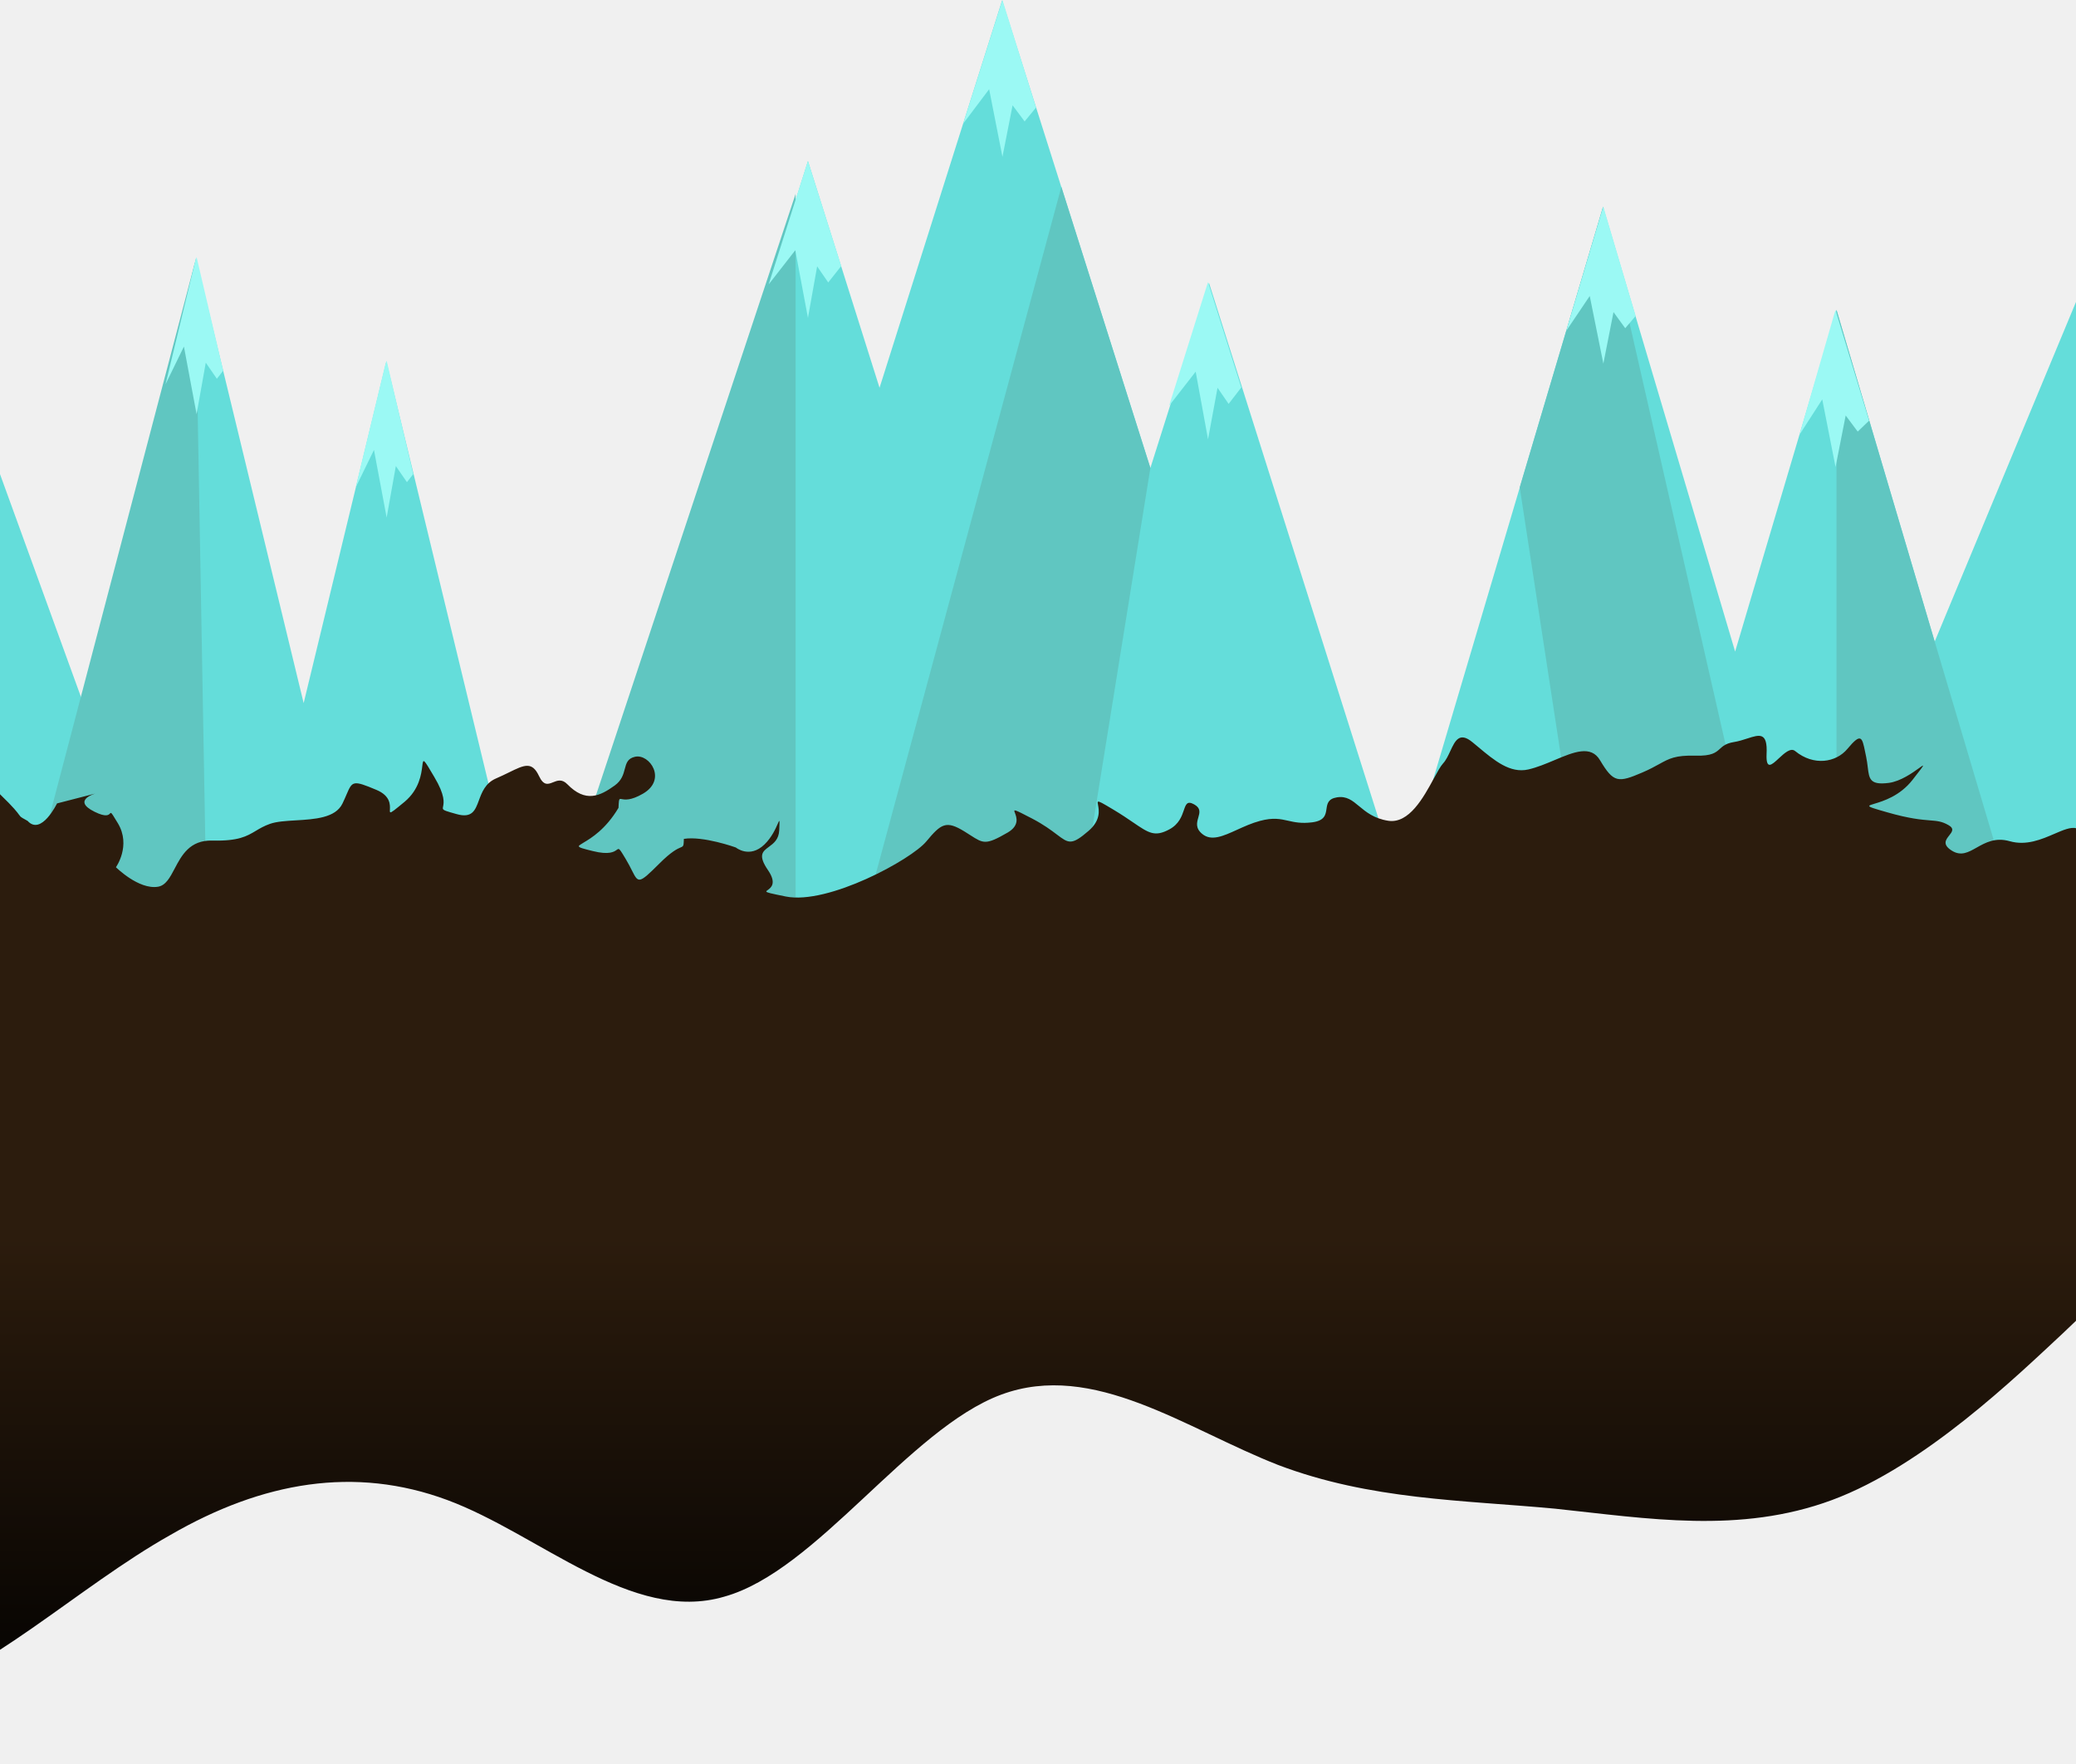
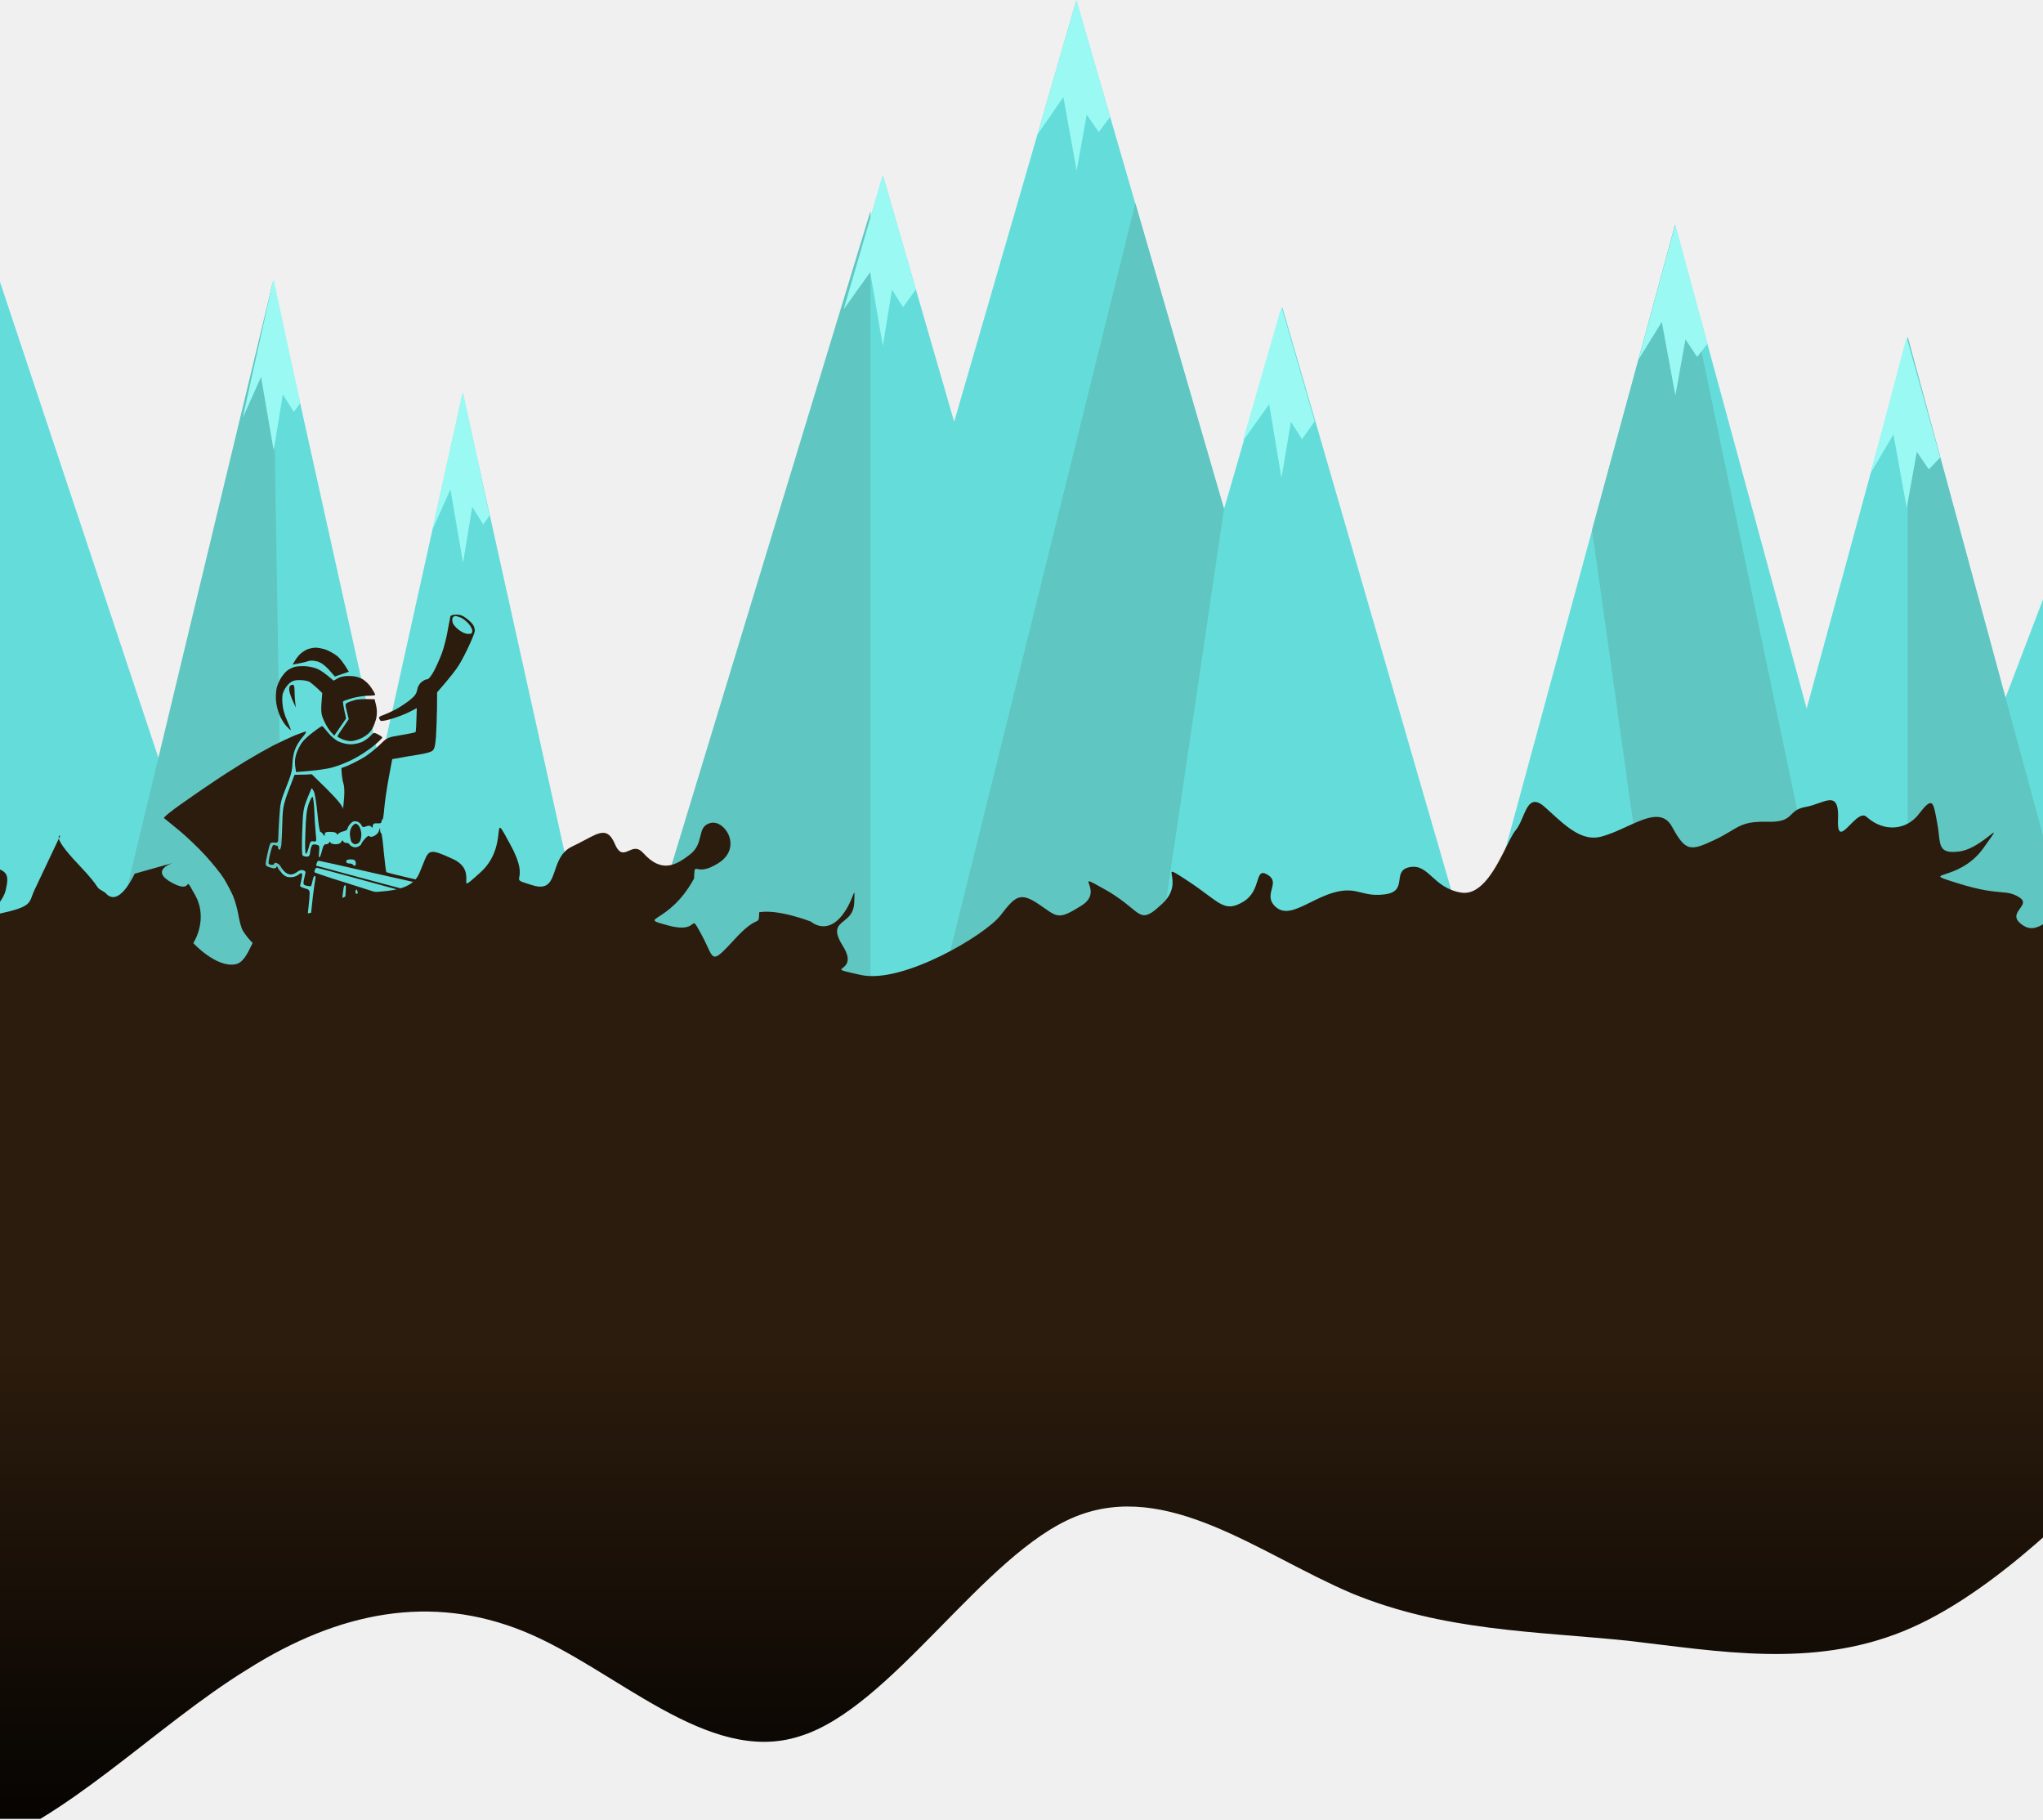
- <svg xmlns="http://www.w3.org/2000/svg" width="1440" height="1223" viewBox="0 0 1440 1223" fill="none">
-   <path d="M1467.45 143.41L1341.99 444.974L1273.87 214.892L1203.56 451.898L1111.94 143.41L942.31 715.264H1111.94H1125.34L1104.25 786.745H1273.87H1443.5L1425.7 726.433H1467.45V143.41Z" fill="#64DDDA" />
-   <path d="M267.977 250.633L210.629 487.639L135.923 179.151L59.899 493.67L-70.617 134.475V583.469V715.264H6.066L-2.503 751.004H135.923H146.909L129.551 822.486H267.977H406.403L267.977 250.633Z" fill="#64DDDA" />
-   <path d="M1341.99 444.973L1273.87 214.892V786.745H1443.5L1425.7 726.432L1341.99 444.973Z" fill="#60C6C1" />
-   <path d="M135.264 181.832L146.031 786.745H-23.596L135.264 181.832Z" fill="#60C6C1" />
-   <path d="M1111.94 143.41L1054.15 337.974L1111.94 715.264H1125.34H1242.23L1111.94 143.41Z" fill="#60C6C1" />
-   <path d="M838.6 196.128L797.951 324.572L695.12 0.223L610.087 268.95L560.43 111.69L362.019 737.825H560.43H666.996L640.189 822.486H838.6H1036.79L838.6 196.128Z" fill="#64DDDA" />
-   <path d="M551.86 134.475V706.328H362.019L551.86 134.475Z" fill="#60C6C1" />
-   <path d="M736.209 129.561L797.951 324.572L736.428 706.328H723.025H580.425L736.209 129.561Z" fill="#60C6C1" />
-   <path d="M560.43 111.69L559.331 115.041L533.184 197.245L551.641 173.567L560.43 220.476L566.802 184.736L574.492 195.905L583.501 184.512L560.43 111.69Z" fill="#9BF9F4" />
-   <path d="M136.363 178.258L135.264 181.832L114.83 266.493L127.574 240.357L136.363 287.267L142.735 251.526L150.425 262.695L154.82 257.111L136.363 178.258Z" fill="#9BF9F4" />
-   <path d="M268.197 250.186L267.098 253.536L246.664 338.198L259.408 312.062L268.197 358.972L274.569 323.231L282.259 334.4L286.654 328.816L268.197 250.186Z" fill="#9BF9F4" />
-   <path d="M837.941 195.681L836.842 199.032L810.915 281.459L829.372 257.781L837.941 304.691L844.533 268.95L852.223 280.119L861.012 268.727L837.941 195.681Z" fill="#9BF9F4" />
-   <path d="M695.34 0L694.241 3.351L668.094 85.778L686.112 61.876L695.34 108.786L702.371 73.045L710.721 84.214L718.631 74.609L695.34 0Z" fill="#9BF9F4" />
-   <path d="M1112.16 143.41L1111.06 146.761L1086.45 229.412L1102.71 205.286L1112.16 252.196L1119.19 216.455L1127.32 227.625L1134.57 219.136L1112.16 143.41Z" fill="#9BF9F4" />
-   <path d="M1273.21 215.115L1272.12 218.466L1248.17 301.563L1263.99 276.992L1273.21 323.901L1280.24 288.161L1288.59 299.33L1296.5 291.735L1273.21 215.115Z" fill="#9BF9F4" />
-   <path d="M1507 420.077C1501.18 419.176 1496.61 423.571 1496.61 423.571C1496.61 423.571 1499.41 426.374 1503.82 431.428L1507 420.077Z" fill="#2C1C0D" />
-   <path d="M-70.617 862.248H1458.72V592.832C1456.64 592.013 1454.64 591.111 1452.87 590.132C1448.16 587.526 1447.41 584.377 1446.73 581.519C1446.02 578.546 1445.39 575.888 1440.45 574.484C1436.46 573.35 1431.2 575.623 1425.01 578.294C1416.19 582.105 1405.49 586.725 1393.96 583.399C1383.96 580.597 1377.11 584.459 1371.08 587.855C1365.31 591.11 1360.3 593.936 1354 590.051C1347.05 585.759 1349.67 582.443 1352.03 579.463C1354.04 576.93 1355.85 574.639 1351.44 572.197C1346.92 569.627 1343.76 569.374 1338.66 568.966C1332.88 568.504 1324.6 567.842 1309.03 563.372C1299.96 560.769 1296.51 559.777 1296.58 558.982C1296.63 558.494 1298.01 558.079 1300.24 557.41C1306.1 555.652 1317.81 552.137 1326.59 540.901C1332.14 533.801 1334.18 531.188 1333.86 531.001C1333.67 530.892 1332.68 531.606 1331.11 532.736C1326.86 535.807 1318.34 541.947 1310.08 542.993C1297.05 544.645 1296.52 540.231 1295.54 532.034L1295.54 532.032C1295.27 529.85 1294.98 527.4 1294.41 524.725C1294.32 524.308 1294.24 523.899 1294.15 523.499C1294.02 522.864 1293.89 522.25 1293.77 521.659C1291.65 511.256 1290.97 507.928 1281.47 519.35C1273.56 528.892 1258 531.415 1245.21 520.913C1242.09 518.307 1237.67 522.414 1233.79 526.019C1228.93 530.546 1224.91 534.282 1225.37 522.948C1226.17 507.611 1220.53 509.433 1211.98 512.197C1209.17 513.105 1206.04 514.116 1202.73 514.652C1197.17 515.558 1195.06 517.473 1193 519.346C1190.17 521.914 1187.43 524.402 1176 524.096C1162.14 523.725 1157.91 526.054 1150.8 529.976C1147.78 531.646 1144.23 533.603 1139.19 535.764C1122.32 543.002 1119.21 542.927 1109.9 527.354C1103.58 516.535 1091.66 521.549 1078.31 527.168C1072.42 529.645 1066.24 532.241 1060.15 533.648C1047.46 536.571 1036.61 527.5 1025.27 518.011C1024.5 517.371 1023.73 516.728 1022.96 516.087C1022.44 515.655 1021.92 515.224 1021.39 514.794C1012.31 507.267 1009.31 513.742 1006 520.874C1004.55 523.995 1003.05 527.243 1000.95 529.498C999.135 531.498 996.996 535.427 994.469 540.071C987.424 553.016 977.358 571.513 962.869 569.236C953.032 567.691 947.507 563.095 942.767 559.154C938.022 555.208 934.066 551.918 927.362 553.003C921.15 554.015 920.64 557.456 920.11 561.03C919.516 565.042 918.897 569.221 910.168 570.327C902.646 571.28 897.957 570.222 893.49 569.213C888.153 568.008 883.133 566.874 873.974 569.326C868.313 570.843 863.005 573.255 858.091 575.489C848.403 579.894 840.244 583.602 833.917 578.374C829.08 574.376 830.182 570.53 831.188 567.016C832.166 563.601 833.054 560.501 828.318 557.881C823.47 555.199 822.586 557.774 821.161 561.922C819.76 565.997 817.839 571.59 811.124 575.205C801.024 580.644 796.863 577.805 786.078 570.446C782.396 567.933 777.943 564.894 772.217 561.478C764.946 557.14 762.374 555.605 761.647 556.015C761.25 556.239 761.403 557.044 761.641 558.29C762.313 561.813 763.657 568.859 755.097 576.239C743.261 586.458 741.322 584.995 733.03 578.74C729.192 575.845 723.994 571.923 715.824 567.658C702.925 561.002 702.925 561.002 704.031 563.892C705.137 566.781 707.35 572.559 698.876 577.46C683.827 586.164 682.199 585.118 673.018 579.216C671.859 578.472 670.58 577.65 669.139 576.76C656.277 568.822 652.853 571.161 642.483 583.64C632.112 596.12 574.494 627.638 545.124 621.792L545.121 621.792L545.118 621.791L545.114 621.79C534.575 619.633 531.599 619.024 531.545 618.289C531.524 618 531.956 617.691 532.558 617.26C534.688 615.736 538.95 612.686 532.776 603.58C525.522 593.079 528.99 590.524 533.35 587.311C536.544 584.958 540.217 582.251 540.507 575.811V575.809C540.714 571.214 540.796 569.392 540.527 569.36C540.35 569.34 540.022 570.092 539.477 571.338C538.104 574.482 535.359 580.769 530.21 585.727C519.914 595.643 510.377 587.762 510.377 587.762C510.377 587.762 487.756 579.634 474.355 581.802C474.245 585.285 474.211 586.363 473.505 586.994C473.189 587.277 472.739 587.47 472.086 587.75C469.977 588.654 465.758 590.464 457.161 599.126C443.084 613.148 442.817 612.617 438.308 603.671C437.24 601.551 435.934 598.959 434.15 595.977L434.149 595.975C430.802 590.38 429.861 588.806 428.964 588.821C428.613 588.827 428.269 589.076 427.79 589.423C426.087 590.655 422.681 593.12 411.213 590.263L411.21 590.263L411.205 590.261C404.478 588.585 401.7 587.893 401.582 586.994C401.499 586.361 402.734 585.625 404.837 584.371C409.93 581.336 420.116 575.266 429.019 560.269C429.225 555.761 429.287 554.419 430.014 554.151C430.322 554.038 430.749 554.117 431.358 554.23C433.403 554.61 437.493 555.368 445.967 550.468C462.915 540.666 450.591 522.623 440.516 524.847C435.308 525.997 434.432 529.328 433.389 533.293C432.414 536.999 431.294 541.259 426.355 544.811C416.132 552.163 406.202 556.933 393.487 543.867C389.771 540.082 386.594 541.362 383.651 542.546C380.234 543.922 377.134 545.17 373.876 538.211C369.038 527.877 363.669 530.505 353.126 535.666L353.124 535.667L353.115 535.671C350.447 536.977 347.447 538.445 344.041 539.906C336.626 543.12 334.266 549.484 332.2 555.058C329.625 562.004 327.505 567.721 316.624 564.583C309.84 562.682 307.755 562.098 307.287 561.074C307.08 560.621 307.191 560.08 307.35 559.301C307.87 556.763 308.91 551.687 301.196 538.791C293.592 525.886 293.592 525.886 292.928 531.271C292.264 536.656 290.936 547.425 280.677 556.059C273.751 561.769 271.446 563.669 270.724 563.362C270.364 563.208 270.398 562.505 270.449 561.451C270.602 558.283 270.908 551.949 261.139 547.839C244.718 540.93 244.395 541.679 240.354 551.07C239.587 552.853 238.686 554.946 237.515 557.358C232.68 567.322 218.273 568.18 205.155 568.961C198.369 569.365 191.927 569.749 187.333 571.362C183.155 572.829 180.249 574.564 177.44 576.241C171.191 579.973 165.424 583.417 147.202 582.973C131.608 582.579 125.99 593.239 121.169 602.388C117.893 608.606 114.984 614.125 109.562 615.002C96.162 617.169 80.414 601.464 80.414 601.464C80.414 601.464 91.101 586.571 81.786 570.999C78.263 565.157 77.412 563.746 76.83 563.809C76.645 563.83 76.487 563.999 76.278 564.223C75.416 565.149 73.692 567.001 65.598 563.004C49.41 555.009 66.21 550.335 66.21 550.335L39.553 557.215C39.553 557.215 28.644 579.8 19.182 569.355C15.808 567.488 14.803 566.932 14.097 566.204C13.798 565.895 13.552 565.555 13.203 565.07C12.029 563.444 9.682 560.192 0.182 551.029C-9.689 541.509 -12.636 536.965 -13.19 534.797L-12.166 532.818C-12.166 532.818 -13.702 532.791 -13.19 534.797L-30.339 567.958C-30.969 569.203 -31.405 570.313 -31.8 571.32C-33.78 576.367 -34.741 578.818 -54.11 582.605C-61.314 583.959 -64.055 584.475 -64.287 584.09C-64.43 583.853 -63.627 583.277 -62.33 582.348C-58.921 579.904 -52.104 575.017 -50.098 567.429C-47.479 556.961 -49.922 556.033 -58.015 552.959C-61.282 551.718 -65.471 550.127 -70.617 547.417V862.248Z" fill="#2C1C0D" />
-   <g clip-path="url(#clip0_86_128)">
-     <path d="M1462.92 894.186L1430.9 924.692C1398.88 954.468 1334.84 1016.58 1270.81 1040.33C1206.77 1064.07 1142.73 1053.11 1078.69 1046.35C1014.65 1040.33 950.615 1040.33 886.577 1016.03C822.539 991.003 758.501 943.508 694.462 967.256C630.424 991.003 566.386 1089.65 502.348 1107.37C438.31 1126.18 374.271 1064.07 310.233 1040.33C246.195 1016.58 182.157 1027.54 118.119 1064.62C54.081 1100.61 -9.958 1162.72 -73.996 1180.44C-138.034 1199.25 -202.072 1173.68 -266.11 1137.69C-330.148 1100.61 -394.187 1053.11 -458.225 1028.09C-522.263 1003.79 -586.301 1003.79 -650.339 1016.03C-714.378 1027.54 -778.416 1053.11 -842.454 1040.33C-906.492 1027.54 -970.53 980.043 -1034.57 985.523C-1098.61 991.003 -1162.64 1053.11 -1226.68 1095.13C-1290.72 1137.14 -1354.76 1162.72 -1418.8 1168.2C-1482.84 1173.68 -1546.87 1162.72 -1610.91 1168.2C-1674.95 1173.68 -1738.99 1199.25 -1803.03 1204.73C-1867.06 1210.21 -1931.1 1199.25 -1995.14 1198.7C-2059.18 1199.25 -2123.22 1210.21 -2187.26 1174.23C-2251.29 1137.14 -2315.33 1053.11 -2379.37 1046.35C-2443.41 1040.33 -2507.45 1113.4 -2571.48 1107.37C-2635.52 1100.61 -2699.56 1016.58 -2763.6 1016.03C-2827.64 1016.58 -2891.68 1100.61 -2955.71 1101.16C-3019.75 1100.61 -3083.79 1016.58 -3115.81 973.284L-3147.83 930.721V857.651H-3115.81C-3083.79 857.651 -3019.75 857.651 -2955.71 857.651C-2891.68 857.651 -2827.64 857.651 -2763.6 857.651C-2699.56 857.651 -2635.52 857.651 -2571.48 857.651C-2507.45 857.651 -2443.41 857.651 -2379.37 857.651C-2315.33 857.651 -2251.29 857.651 -2187.26 857.651C-2123.22 857.651 -2059.18 857.651 -1995.14 857.651C-1931.1 857.651 -1867.06 857.651 -1803.03 857.651C-1738.99 857.651 -1674.95 857.651 -1610.91 857.651C-1546.87 857.651 -1482.84 857.651 -1418.8 857.651C-1354.76 857.651 -1290.72 857.651 -1226.68 857.651C-1162.64 857.651 -1098.61 857.651 -1034.57 857.651C-970.53 857.651 -906.492 857.651 -842.454 857.651C-778.416 857.651 -714.378 857.651 -650.339 857.651C-586.301 857.651 -522.263 857.651 -458.225 857.651C-394.187 857.651 -330.148 857.651 -266.11 857.651C-202.072 857.651 -138.034 857.651 -73.996 857.651C-9.958 857.651 54.081 857.651 118.119 857.651C182.157 857.651 246.195 857.651 310.233 857.651C374.271 857.651 438.31 857.651 502.348 857.651C566.386 857.651 630.424 857.651 694.462 857.651C758.501 857.651 822.539 857.651 886.577 857.651C950.615 857.651 1014.65 857.651 1078.69 857.651C1142.73 857.651 1206.77 857.651 1270.81 857.651C1334.84 857.651 1398.88 857.651 1430.9 857.651H1462.92V894.186Z" fill="url(#paint0_linear_86_128)" />
+ <svg xmlns="http://www.w3.org/2000/svg" width="430" height="383" viewBox="0 0 430 383" fill="none">
+   <path d="M460.042 47.326L422.11 146.844L401.516 70.916L380.258 149.129L352.556 47.326L301.271 236.042H352.556H356.608L350.231 259.631H401.516H452.801L447.42 239.727H460.042V47.326Z" fill="#64DDDA" />
+   <path d="M97.394 82.71L80.055 160.924L57.469 59.121L34.484 162.915L-4.977 44.378V192.549V236.042H18.208L15.617 247.836H57.469H60.791L55.542 271.426H97.394H139.246L97.394 82.71Z" fill="#64DDDA" />
+   <path d="M422.111 146.843L401.517 70.915V259.63H452.802L447.421 239.727L422.111 146.843Z" fill="#60C6C1" />
+   <path d="M57.269 60.006L60.524 259.631H9.239L57.269 60.006Z" fill="#60C6C1" />
+   <path d="M352.557 47.326L335.085 111.534L352.557 236.042H356.609H391.951L352.557 47.326Z" fill="#60C6C1" />
+   <path d="M269.916 64.724L257.626 107.111L226.536 0.074L200.827 88.756L185.814 36.859L125.826 243.488H185.814H218.033L209.928 271.426H269.916H329.837L269.916 64.724Z" fill="#64DDDA" />
+   <path d="M183.223 44.378V233.093H125.826L183.223 44.378Z" fill="#60C6C1" />
+   <path d="M238.959 42.756L257.626 107.111L239.026 233.093H234.973H191.859L238.959 42.756Z" fill="#60C6C1" />
+   <path d="M185.814 36.858L185.482 37.964L177.577 65.092L183.157 57.278L185.814 72.758L187.741 60.964L190.066 64.65L192.789 60.89L185.814 36.858Z" fill="#9BF9F4" />
+   <path d="M57.602 58.826L57.269 60.006L51.091 87.944L54.944 79.32L57.602 94.8L59.528 83.005L61.853 86.691L63.182 84.848L57.602 58.826Z" fill="#9BF9F4" />
+   <path d="M97.46 82.563L97.128 83.668L90.95 111.607L94.803 102.982L97.46 118.463L99.387 106.668L101.712 110.354L103.041 108.511L97.46 82.563Z" fill="#9BF9F4" />
+   <path d="M269.717 64.575L269.385 65.681L261.546 92.882L267.126 85.069L269.717 100.549L271.71 88.754L274.035 92.44L276.692 88.681L269.717 64.575Z" fill="#9BF9F4" />
+   <path d="M226.603 -0L226.271 1.106L218.365 28.307L223.813 20.419L226.603 35.9L228.729 24.105L231.253 27.791L233.644 24.621L226.603 -0Z" fill="#9BF9F4" />
+   <path d="M352.623 47.326L352.291 48.432L344.851 75.707L349.767 67.746L352.623 83.226L354.749 71.432L357.207 75.118L359.399 72.316L352.623 47.326Z" fill="#9BF9F4" />
+   <path d="M401.317 70.989L400.985 72.095L393.744 99.518L398.527 91.409L401.317 106.889L403.443 95.095L405.967 98.781L408.359 96.274L401.317 70.989Z" fill="#9BF9F4" />
+   <path d="M472 138.629C470.24 138.332 468.86 139.782 468.86 139.782C468.86 139.782 469.706 140.707 471.039 142.375L472 138.629Z" fill="#2C1C0D" />
+   <path d="M-4.977 284.548H457.405V195.639C456.775 195.369 456.171 195.071 455.636 194.748C454.212 193.888 453.985 192.849 453.779 191.906C453.565 190.925 453.373 190.048 451.88 189.584C450.674 189.21 449.082 189.96 447.212 190.842C444.544 192.1 441.311 193.624 437.824 192.526C434.801 191.602 432.729 192.876 430.908 193.997C429.162 195.071 427.646 196.004 425.743 194.722C423.64 193.305 424.434 192.211 425.147 191.227C425.754 190.392 426.302 189.636 424.967 188.83C423.602 187.982 422.646 187.898 421.105 187.764C419.356 187.611 416.854 187.392 412.147 185.918C409.405 185.058 408.36 184.731 408.383 184.469C408.397 184.308 408.814 184.171 409.489 183.95C411.26 183.37 414.801 182.21 417.456 178.502C419.133 176.159 419.751 175.297 419.653 175.235C419.596 175.199 419.297 175.434 418.823 175.807C417.535 176.821 414.96 178.847 412.465 179.192C408.523 179.737 408.363 178.281 408.066 175.576L408.066 175.575C407.987 174.855 407.898 174.046 407.726 173.164C407.699 173.026 407.673 172.891 407.648 172.759C407.608 172.549 407.57 172.347 407.534 172.152C406.89 168.719 406.685 167.621 403.815 171.39C401.421 174.539 396.716 175.371 392.85 171.906C391.906 171.046 390.571 172.401 389.399 173.591C387.928 175.085 386.713 176.318 386.853 172.577C387.093 167.516 385.389 168.117 382.804 169.029C381.954 169.329 381.009 169.663 380.007 169.84C378.326 170.139 377.688 170.771 377.064 171.389C376.209 172.236 375.38 173.057 371.925 172.956C367.734 172.834 366.458 173.602 364.308 174.897C363.393 175.447 362.32 176.094 360.797 176.807C355.695 179.195 354.756 179.17 351.94 174.031C350.031 170.461 346.427 172.115 342.389 173.97C340.608 174.787 338.742 175.644 336.901 176.108C333.063 177.073 329.783 174.079 326.353 170.948C326.121 170.737 325.889 170.525 325.656 170.313C325.498 170.171 325.341 170.028 325.182 169.886C322.437 167.403 321.529 169.539 320.529 171.893C320.091 172.923 319.635 173.995 319.001 174.739C318.452 175.399 317.806 176.696 317.042 178.228C314.912 182.5 311.868 188.604 307.488 187.853C304.514 187.343 302.843 185.826 301.41 184.526C299.976 183.223 298.78 182.138 296.752 182.495C294.874 182.83 294.72 183.965 294.56 185.145C294.38 186.468 294.193 187.848 291.554 188.213C289.28 188.527 287.862 188.178 286.512 187.845C284.898 187.447 283.38 187.073 280.611 187.882C278.9 188.383 277.295 189.179 275.809 189.916C272.88 191.37 270.413 192.594 268.5 190.868C267.038 189.549 267.371 188.28 267.675 187.12C267.971 185.993 268.24 184.97 266.808 184.105C265.342 183.22 265.074 184.07 264.644 185.439C264.22 186.784 263.639 188.629 261.609 189.823C258.555 191.617 257.297 190.68 254.037 188.252C252.924 187.423 251.577 186.42 249.846 185.293C247.648 183.861 246.87 183.354 246.65 183.49C246.53 183.564 246.577 183.829 246.648 184.24C246.852 185.403 247.258 187.728 244.67 190.164C241.091 193.536 240.505 193.053 237.998 190.989C236.838 190.034 235.266 188.739 232.796 187.332C228.896 185.135 228.896 185.135 229.231 186.089C229.565 187.042 230.234 188.949 227.672 190.567C223.122 193.439 222.63 193.094 219.854 191.146C219.504 190.9 219.117 190.629 218.682 190.336C214.793 187.716 213.758 188.488 210.622 192.606C207.487 196.724 190.066 207.126 181.187 205.196L181.186 205.196L181.185 205.196L181.184 205.196C177.997 204.484 177.097 204.283 177.081 204.04C177.075 203.945 177.205 203.843 177.387 203.701C178.032 203.198 179.32 202.191 177.453 199.186C175.26 195.721 176.309 194.878 177.627 193.817C178.593 193.041 179.703 192.148 179.791 190.022V190.022C179.853 188.505 179.878 187.904 179.797 187.894C179.743 187.887 179.644 188.135 179.479 188.546C179.064 189.584 178.234 191.659 176.678 193.295C173.565 196.567 170.681 193.966 170.681 193.966C170.681 193.966 163.842 191.284 159.79 191.999C159.757 193.149 159.747 193.504 159.533 193.713C159.438 193.806 159.302 193.87 159.104 193.962C158.467 194.261 157.191 194.858 154.592 197.717C150.336 202.344 150.255 202.169 148.892 199.216C148.569 198.517 148.174 197.661 147.635 196.677L147.634 196.677C146.623 194.83 146.338 194.311 146.067 194.316C145.961 194.318 145.857 194.4 145.712 194.514C145.197 194.921 144.167 195.734 140.7 194.792L140.699 194.791L140.698 194.791C138.664 194.238 137.824 194.01 137.788 193.713C137.763 193.504 138.136 193.261 138.772 192.847C140.312 191.846 143.392 189.843 146.083 184.894C146.146 183.406 146.164 182.963 146.384 182.875C146.477 182.837 146.607 182.863 146.791 182.901C147.409 183.026 148.646 183.276 151.208 181.659C156.332 178.424 152.606 172.47 149.559 173.204C147.985 173.583 147.72 174.683 147.405 175.991C147.11 177.214 146.771 178.62 145.278 179.792C142.187 182.218 139.185 183.792 135.341 179.481C134.217 178.232 133.257 178.654 132.367 179.045C131.334 179.499 130.396 179.911 129.411 177.614C127.949 174.204 126.326 175.071 123.138 176.774L123.137 176.775L123.135 176.776C122.328 177.207 121.421 177.691 120.391 178.174C118.149 179.234 117.436 181.334 116.811 183.174C116.033 185.466 115.392 187.353 112.102 186.317C110.051 185.69 109.421 185.497 109.279 185.159C109.216 185.009 109.25 184.831 109.298 184.574C109.455 183.736 109.77 182.061 107.438 177.806C105.138 173.547 105.138 173.547 104.938 175.324C104.737 177.101 104.336 180.655 101.234 183.504C99.14 185.388 98.443 186.016 98.225 185.914C98.116 185.863 98.126 185.631 98.141 185.283C98.188 184.238 98.28 182.148 95.327 180.791C90.362 178.511 90.264 178.759 89.042 181.858C88.811 182.446 88.538 183.137 88.184 183.933C86.722 187.221 82.367 187.504 78.4 187.762C76.349 187.895 74.401 188.022 73.012 188.554C71.749 189.038 70.87 189.611 70.021 190.164C68.132 191.396 66.388 192.532 60.879 192.386C56.164 192.256 54.466 195.774 53.008 198.793C52.018 200.845 51.138 202.666 49.499 202.956C45.447 203.671 40.686 198.488 40.686 198.488C40.686 198.488 43.917 193.573 41.101 188.434C40.036 186.507 39.779 186.041 39.603 186.062C39.547 186.068 39.499 186.124 39.436 186.198C39.175 186.504 38.654 187.115 36.207 185.796C31.312 183.158 36.392 181.615 36.392 181.615L28.332 183.885C28.332 183.885 25.034 191.339 22.173 187.892C21.153 187.276 20.849 187.092 20.636 186.852C20.546 186.75 20.471 186.638 20.366 186.478C20.011 185.941 19.301 184.868 16.429 181.844C13.445 178.702 12.553 177.203 12.386 176.487L12.695 175.834C12.695 175.834 12.231 175.826 12.386 176.487L7.201 187.431C7.011 187.842 6.879 188.208 6.76 188.54C6.161 190.206 5.87 191.015 0.014 192.264C-2.164 192.711 -2.993 192.881 -3.063 192.754C-3.106 192.676 -2.863 192.486 -2.471 192.179C-1.44 191.373 0.621 189.76 1.227 187.256C2.019 183.802 1.28 183.496 -1.166 182.481C-2.154 182.072 -3.421 181.546 -4.977 180.652V284.548Z" fill="#2C1C0D" />
+   <g clip-path="url(#clip0_314_483)">
+     <path d="M458.673 295.087L448.992 305.154C439.312 314.98 419.95 335.477 400.589 343.314C381.228 351.151 361.866 347.534 342.505 345.303C323.144 343.314 303.782 343.314 284.421 335.296C265.06 327.037 245.698 311.363 226.337 319.2C206.976 327.037 187.615 359.59 168.253 365.438C148.892 371.647 129.531 351.151 110.169 343.314C90.808 335.477 71.447 339.094 52.085 351.332C32.724 363.208 13.363 383.704 -5.998 389.552C-25.36 395.761 -44.721 387.321 -64.082 375.445C-83.444 363.207 -102.805 347.534 -122.166 339.275C-141.528 331.257 -160.889 331.257 -180.25 335.296C-199.612 339.094 -218.973 347.534 -238.334 343.314C-257.695 339.094 -277.057 323.42 -296.418 325.229C-315.779 327.037 -335.141 347.534 -354.502 361.399C-373.863 375.264 -393.225 383.704 -412.586 385.513C-431.947 387.321 -451.309 383.704 -470.67 385.513C-490.031 387.321 -509.392 395.761 -528.754 397.569C-548.115 399.378 -567.476 395.761 -586.838 395.58C-606.199 395.761 -625.56 399.378 -644.922 387.502C-664.283 375.264 -683.644 347.534 -703.005 345.303C-722.367 343.314 -741.728 367.427 -761.089 365.438C-780.451 363.207 -799.812 335.477 -819.173 335.296C-838.535 335.477 -857.896 363.208 -877.257 363.388C-896.619 363.208 -915.98 335.477 -925.661 321.19L-935.341 307.144V283.03H-925.661C-915.98 283.03 -896.619 283.03 -877.257 283.03C-857.896 283.03 -838.535 283.03 -819.173 283.03C-799.812 283.03 -780.451 283.03 -761.089 283.03C-741.728 283.03 -722.367 283.03 -703.005 283.03C-683.644 283.03 -664.283 283.03 -644.922 283.03C-625.56 283.03 -606.199 283.03 -586.838 283.03C-567.476 283.03 -548.115 283.03 -528.754 283.03C-509.392 283.03 -490.031 283.03 -470.67 283.03C-451.309 283.03 -431.947 283.03 -412.586 283.03C-393.225 283.03 -373.863 283.03 -354.502 283.03C-335.141 283.03 -315.779 283.03 -296.418 283.03C-277.057 283.03 -257.695 283.03 -238.334 283.03C-218.973 283.03 -199.612 283.03 -180.25 283.03C-160.889 283.03 -141.528 283.03 -122.166 283.03C-102.805 283.03 -83.444 283.03 -64.082 283.03C-44.721 283.03 -25.36 283.03 -5.998 283.03C13.363 283.03 32.724 283.03 52.085 283.03C71.447 283.03 90.808 283.03 110.169 283.03C129.531 283.03 148.892 283.03 168.253 283.03C187.615 283.03 206.976 283.03 226.337 283.03C245.698 283.03 265.06 283.03 284.421 283.03C303.782 283.03 323.144 283.03 342.505 283.03C361.866 283.03 381.228 283.03 400.589 283.03C419.95 283.03 439.312 283.03 448.992 283.03H458.673V295.087Z" fill="url(#paint0_linear_314_483)" />
  </g>
+   <path fill-rule="evenodd" clip-rule="evenodd" d="M96.01 129.366C96.859 129.337 97.443 129.568 98.292 130.234C98.902 130.697 99.539 131.362 99.672 131.68C99.831 131.999 99.937 132.49 99.937 132.78C99.937 133.04 99.433 134.371 98.796 135.731C98.186 137.091 97.204 138.972 96.62 139.926C96.036 140.881 94.763 142.559 92.003 145.713L91.976 149.185C91.95 151.095 91.844 153.756 91.764 155.058C91.605 156.968 91.472 157.576 91.047 157.981C90.729 158.27 89.588 158.588 88.129 158.82C86.828 159.022 85.024 159.312 82.556 159.775L81.813 163.738C81.415 165.908 80.99 168.773 80.884 170.104C80.778 171.406 80.619 172.476 80.513 172.476C80.38 172.476 80.3 172.679 80.3 172.91C80.3 173.142 80.088 173.315 79.849 173.286H78.92C78.655 173.315 78.443 173.576 78.443 173.865C78.469 174.27 78.39 174.299 78.124 173.981C77.859 173.72 77.594 173.72 77.063 173.923C76.426 174.154 76.267 174.126 76.055 173.634C75.895 173.315 75.471 172.968 75.073 172.881C74.515 172.766 74.17 172.881 73.719 173.402C73.401 173.749 73.135 174.241 73.135 174.444C73.135 174.617 72.737 174.878 72.286 174.965C71.809 175.08 71.305 175.312 71.198 175.485C71.039 175.717 70.933 175.717 70.853 175.456C70.8 175.225 70.27 175.08 69.553 175.08C68.598 175.08 68.359 175.167 68.359 175.601C68.347 175.819 68.34 175.934 68.303 175.947C68.262 175.962 68.183 175.846 68.014 175.601C67.828 175.312 67.589 175.109 67.43 175.08C67.271 175.08 67.006 173.373 66.82 171.261C66.608 169.149 66.289 167.066 66.077 166.632C65.865 166.169 65.652 165.851 65.599 165.908C65.546 165.937 65.121 166.95 64.644 168.136C63.848 170.191 63.768 170.567 63.609 175.08C63.503 178.205 63.529 179.941 63.715 180.057C63.848 180.173 64.246 180.288 64.591 180.288C65.069 180.288 65.201 180.086 65.307 179.131C65.387 178.494 65.599 177.887 65.785 177.8C65.944 177.684 66.369 177.684 66.714 177.8C67.244 177.945 67.271 178.118 67.165 179.276C67.085 179.999 67.112 180.52 67.244 180.462C67.351 180.404 67.589 179.768 67.775 179.015C68.014 178.003 68.226 177.684 68.624 177.684C68.916 177.684 69.208 177.511 69.288 177.337C69.394 177.048 69.447 177.048 69.553 177.337C69.633 177.511 70.11 177.684 70.615 177.684C71.225 177.684 71.65 177.511 71.835 177.192C72.021 176.816 72.127 176.787 72.233 177.048C72.286 177.221 72.578 177.395 72.87 177.395C73.162 177.395 73.454 177.511 73.534 177.684C73.613 177.858 73.932 178.089 74.277 178.234C74.621 178.379 75.099 178.35 75.471 178.147C75.789 177.974 76.055 177.742 76.055 177.626C76.055 177.482 76.373 177.019 76.797 176.556C77.275 175.997 77.603 175.813 77.779 176.006C77.956 176.199 78.31 176.161 78.841 175.89C79.265 175.688 79.69 175.196 79.796 174.791C79.982 174.097 79.982 174.097 80.008 174.733C80.035 175.08 80.115 175.37 80.247 175.37C80.353 175.37 80.592 177.164 80.778 179.334C80.99 181.532 81.229 183.413 81.309 183.529C81.415 183.645 83.591 184.194 86.138 184.773C88.686 185.352 90.968 185.872 91.18 185.959C91.392 186.017 91.897 186.567 92.295 187.174C92.348 187.252 92.405 187.334 92.465 187.422C92.854 187.985 93.387 188.759 94.099 189.836L89.986 191.92L86.669 190.849C84.838 190.27 83.034 189.663 82.635 189.518C82.211 189.373 81.892 189.344 81.892 189.489C81.892 189.605 82.184 192.556 82.556 196.057C82.783 198.193 83.029 200.62 83.229 202.588C83.357 203.846 83.465 204.917 83.538 205.605C83.777 208.267 83.75 208.932 83.432 209.656C83.193 210.148 82.609 210.755 81.999 211.073C81.335 211.421 80.672 211.536 80.168 211.421C79.743 211.334 79.053 210.9 78.629 210.466C77.992 209.771 77.859 209.251 77.54 206.762C77.328 205.171 76.771 200.137 76.267 195.536C75.656 189.605 75.285 187.232 75.073 187.232C74.834 187.232 74.781 187.551 74.86 188.332C74.94 188.91 75.02 189.865 75.02 190.415C75.046 190.994 74.277 193.771 73.295 196.78C72.313 199.732 71.464 202.191 71.384 202.278C71.305 202.364 71.305 201.902 71.411 201.265C71.49 200.628 71.729 198.343 71.941 196.202C72.122 194.583 72.333 192.435 72.494 190.796L72.496 190.774C72.547 190.254 72.593 189.785 72.631 189.402C72.764 187.811 72.844 186.451 72.764 186.364C72.658 186.278 72.525 186.335 72.419 186.48C72.286 186.596 71.703 191.63 71.092 197.619C70.455 203.609 69.898 208.759 69.845 209.077C69.765 209.395 69.394 210.032 68.969 210.466C68.571 210.9 67.881 211.334 67.43 211.45C66.926 211.536 66.263 211.392 65.599 211.073C64.936 210.726 64.405 210.176 64.14 209.569C63.742 208.643 63.768 208.064 64.591 200.31C64.893 197.416 65.238 194.29 65.498 191.938L65.498 191.938L65.498 191.936C65.648 190.574 65.77 189.471 65.838 188.824C66.05 187.059 66.289 185.352 66.369 185.004C66.448 184.628 66.395 184.339 66.236 184.339C66.077 184.339 65.891 184.802 65.785 185.381C65.652 185.959 65.52 186.48 65.44 186.509C65.36 186.567 64.962 186.509 64.538 186.422C63.874 186.249 63.795 186.133 63.927 185.352C63.952 185.24 63.977 185.121 64.003 185C64.091 184.587 64.184 184.151 64.246 183.905C64.379 183.471 64.272 183.297 63.795 183.153C63.397 183.037 62.946 183.182 62.521 183.529C62.15 183.818 61.566 184.079 61.194 184.05C60.823 184.05 60.265 183.818 59.974 183.529C59.655 183.268 59.283 182.777 59.124 182.458C58.992 182.14 58.62 181.793 58.302 181.677C57.983 181.532 57.744 181.561 57.744 181.735C57.744 181.909 57.506 182.024 57.214 182.024C56.922 182.024 56.63 181.909 56.55 181.735C56.471 181.561 56.63 180.607 56.895 179.565C57.187 178.292 57.453 177.713 57.691 177.829C57.851 177.916 58.142 177.974 58.275 177.974C58.434 177.974 58.541 178.176 58.541 178.408C58.541 178.639 58.673 178.842 58.806 178.842C58.965 178.842 59.124 178.408 59.204 177.916C59.257 177.395 59.363 175.283 59.416 173.2C59.522 169.496 59.549 169.38 61.99 163.073L64.432 163.015C64.788 163.008 65.195 162.986 65.621 162.953C70.6 167.758 72.18 169.525 72.175 170.308C72.163 170.399 72.155 170.449 72.155 170.449C72.168 170.406 72.175 170.359 72.175 170.308C72.278 169.591 72.709 166.322 72.306 165.004C71.952 163.844 71.874 162.28 71.857 161.652C72.332 161.485 72.776 161.316 73.135 161.163C74.224 160.7 75.895 159.832 76.824 159.254C77.753 158.646 79.186 157.489 80.008 156.679L80.062 156.627C81.495 155.231 81.53 155.197 84.413 154.711C86.032 154.451 87.385 154.162 87.465 154.075C87.545 153.988 87.624 152.802 87.731 149.04L86.085 149.879C85.156 150.342 83.458 151.008 82.29 151.326C80.645 151.789 80.115 151.847 79.982 151.558C79.876 151.384 79.77 151.124 79.77 151.008C79.77 150.863 80.221 150.632 80.778 150.458C81.309 150.256 82.476 149.735 83.352 149.272C84.228 148.78 85.555 147.912 86.271 147.333C87.306 146.494 87.651 146.002 87.81 145.192C87.916 144.527 88.261 143.89 88.739 143.543C89.137 143.196 89.668 142.935 89.933 142.964C90.198 142.964 90.729 142.328 91.286 141.315C91.79 140.389 92.56 138.653 93.011 137.467C93.436 136.281 93.993 134.14 94.232 132.693C94.278 132.443 94.323 132.197 94.366 131.959L94.366 131.958C94.574 130.82 94.745 129.885 94.789 129.742C94.842 129.51 95.346 129.366 96.01 129.366ZM95.824 129.655C96.036 129.655 96.54 129.8 96.965 129.973C97.363 130.118 98.08 130.697 98.557 131.188C99.035 131.709 99.406 132.404 99.406 132.751C99.406 133.301 99.247 133.416 98.531 133.416C98 133.416 97.257 133.098 96.54 132.548C95.93 132.085 95.346 131.391 95.267 131.015C95.161 130.668 95.187 130.205 95.267 130.002C95.373 129.829 95.638 129.655 95.824 129.655ZM73.799 180.867C74.515 180.867 74.754 181.012 74.86 181.446C74.94 181.764 74.887 182.082 74.728 182.169C74.569 182.256 74.409 182.198 74.33 182.024C74.25 181.851 73.905 181.735 73.534 181.735C73.109 181.735 72.87 181.561 72.87 181.301C72.87 181.012 73.162 180.867 73.799 180.867ZM77.567 183.5C71.915 182.198 67.191 181.156 67.059 181.156C66.926 181.156 66.74 181.388 66.661 181.677C66.555 181.938 66.528 182.169 66.555 182.198C66.596 182.221 70.221 183.193 75.238 184.54C76.654 184.92 78.181 185.33 79.77 185.757C86.987 187.695 92.932 189.229 92.958 189.2C92.985 189.142 92.56 188.534 92.003 187.811C91.127 186.683 90.809 186.451 89.429 186.162C88.919 186.058 86.797 185.579 83.954 184.938L83.95 184.937C82.054 184.509 79.838 184.009 77.567 183.5ZM66.687 182.632C66.82 182.632 72.764 184.223 92.905 189.75L91.446 190.502C90.092 191.167 89.906 191.196 88.792 190.849C88.129 190.646 84.44 189.489 80.566 188.245C78.647 187.643 76.508 186.964 74.598 186.357L74.596 186.356C72.65 185.738 70.942 185.195 69.951 184.889C67.987 184.252 66.316 183.674 66.236 183.616C66.156 183.529 66.183 183.269 66.289 183.037C66.395 182.806 66.581 182.603 66.687 182.632Z" fill="#2C1C0D" />
+   <path d="M66.369 136.31C66.953 136.31 67.961 136.512 68.624 136.744C69.288 137.004 70.296 137.554 70.853 137.988C71.437 138.422 72.233 139.348 73.427 141.373L70.482 142.386L69.235 140.968C68.306 139.955 67.616 139.463 66.767 139.203C65.944 139 65.307 138.972 64.777 139.174C64.352 139.319 63.45 139.55 61.592 139.868L62.096 139.029C62.362 138.566 62.839 137.959 63.158 137.67C63.45 137.38 64.087 136.946 64.511 136.744C64.962 136.512 65.785 136.339 66.369 136.31Z" fill="#2C1C0D" />
+   <path d="M66.9 140.823C66.316 140.534 65.175 140.274 64.379 140.216C63.582 140.158 62.494 140.216 61.99 140.36C61.486 140.505 60.77 140.881 60.398 141.17C60.027 141.46 59.469 142.154 59.124 142.704C58.779 143.254 58.381 144.208 58.222 144.845C58.089 145.482 58.01 146.668 58.089 147.449C58.142 148.259 58.461 149.561 58.779 150.342C59.098 151.152 59.735 152.223 60.212 152.744C60.69 153.265 61.114 153.67 61.194 153.67C61.274 153.67 60.929 152.773 60.451 151.702C59.867 150.429 59.522 149.185 59.443 148.028C59.337 146.697 59.416 146.06 59.788 145.308C60.053 144.758 60.61 144.035 61.008 143.717C61.566 143.283 62.123 143.109 63.131 143.138C63.901 143.138 64.777 143.312 65.121 143.485C65.44 143.688 66.183 144.295 66.767 144.845L67.828 145.858C67.483 149.85 67.536 150.198 68.173 151.644C68.545 152.512 69.208 153.583 69.606 154.017L70.349 154.827L72.844 151.21C72.233 148.52 72.127 147.68 72.233 147.594C72.339 147.507 73.189 147.218 74.17 146.928C75.126 146.668 76.612 146.436 77.461 146.436C78.284 146.436 78.974 146.35 78.974 146.234C78.974 146.089 78.629 145.453 78.177 144.787C77.753 144.093 76.877 143.254 76.267 142.906C75.471 142.472 74.621 142.27 73.534 142.27C72.499 142.241 71.65 142.415 71.092 142.762L70.216 143.254C68.465 141.72 67.483 141.084 66.9 140.823Z" fill="#2C1C0D" />
+   <path d="M61.645 144.122C61.884 144.122 61.99 144.527 61.99 145.366C61.99 146.031 62.043 147.102 62.256 148.896L61.592 147.449C61.247 146.668 60.902 145.655 60.876 145.25C60.849 144.845 60.929 144.411 61.062 144.324C61.194 144.208 61.433 144.122 61.645 144.122Z" fill="#2C1C0D" />
+   <path d="M79.159 148.462L78.841 147.16C76.373 147.073 75.205 147.189 74.675 147.333C74.117 147.478 73.427 147.738 73.135 147.883C72.631 148.172 72.631 148.23 73.003 149.764L73.401 151.355C71.543 154.046 71.013 154.885 71.013 154.972C71.013 155.058 71.437 155.319 71.941 155.55C72.446 155.782 73.321 155.984 73.879 155.984C74.409 155.984 75.497 155.666 76.267 155.261C77.169 154.798 77.885 154.162 78.31 153.467C78.655 152.86 79.053 151.789 79.212 151.066C79.371 150.169 79.371 149.359 79.159 148.462Z" fill="#2C1C0D" />
+   <path d="M67.802 152.802C67.881 152.802 68.439 153.409 69.022 154.162C69.633 154.943 70.588 155.753 71.278 156.071C71.941 156.389 73.056 156.65 73.799 156.65C74.542 156.65 75.603 156.418 76.187 156.158C76.771 155.898 77.567 155.319 77.965 154.885C78.655 154.133 78.735 154.133 79.531 154.538C79.982 154.769 80.406 155.058 80.46 155.203C80.513 155.319 79.69 156.1 78.655 156.968C77.594 157.836 75.71 159.08 74.462 159.717C73.215 160.382 71.251 161.163 70.084 161.482C68.916 161.829 66.687 162.176 62.309 162.494L62.123 161.192C62.017 160.295 62.096 159.485 62.388 158.588C62.627 157.865 63.158 156.823 63.556 156.274C63.954 155.724 65.042 154.711 65.971 154.046C66.873 153.351 67.722 152.802 67.802 152.802Z" fill="#2C1C0D" />
+   <path d="M63.636 155.203C64.246 154.509 64.564 153.959 64.352 153.959C64.14 153.988 63.078 154.364 61.99 154.798C60.902 155.261 58.859 156.216 57.479 156.91C56.099 157.634 53.446 159.138 51.588 160.266C49.704 161.424 46.785 163.276 45.087 164.433C43.362 165.561 40.23 167.731 38.108 169.236C35.879 170.798 34.366 172.042 34.525 172.187C34.599 172.241 34.934 172.515 35.425 172.919C35.987 173.381 36.756 174.011 37.577 174.675C39.116 175.919 41.637 178.321 43.176 179.999C44.715 181.677 46.493 183.876 47.13 184.918C47.767 185.959 48.616 187.58 49.041 188.534C49.439 189.489 49.943 191.254 50.155 192.44C50.341 193.627 50.739 195.073 50.978 195.623C51.243 196.173 52.066 197.301 52.809 198.082C53.552 198.892 55.117 200.079 56.285 200.744C57.453 201.381 59.522 202.364 60.849 202.914C62.203 203.435 63.37 203.811 63.423 203.724C63.503 203.638 63.795 201.294 64.087 198.516C64.405 195.739 64.777 192.411 64.909 191.138C65.069 189.865 65.175 188.476 65.175 188.042C65.175 187.348 65.042 187.203 64.113 186.943C63.264 186.712 63.078 186.538 63.211 186.162C63.291 185.872 63.45 185.207 63.529 184.686C63.636 184.136 63.609 183.76 63.45 183.76C63.317 183.76 62.946 183.963 62.654 184.194C62.362 184.455 61.672 184.628 61.141 184.628C60.398 184.628 59.92 184.397 59.39 183.847C58.965 183.384 58.541 182.834 58.461 182.603C58.328 182.285 58.249 182.256 58.142 182.545C58.036 182.806 57.744 182.834 56.948 182.603C56.205 182.4 55.887 182.169 55.913 181.822C55.913 181.532 56.126 180.404 56.391 179.276L56.403 179.227C56.869 177.279 56.875 177.251 57.691 177.337C58.514 177.395 58.541 177.337 58.567 176.324C58.567 175.717 58.673 173.807 58.779 172.042C58.965 169.12 59.071 168.599 60.239 165.677C61.247 163.16 61.513 162.147 61.539 160.845C61.566 159.919 61.778 158.559 62.07 157.807C62.335 157.026 63.052 155.869 63.636 155.203Z" fill="#2C1C0D" />
+   <path d="M65.785 167.702C65.918 167.789 66.103 169.091 66.156 170.654C66.21 172.216 66.342 174.328 66.448 175.341C66.634 177.164 66.634 177.164 65.971 177.077C65.413 176.961 65.281 177.106 64.989 178.35C64.803 179.102 64.538 179.71 64.379 179.71C64.219 179.71 64.166 178.147 64.272 175.312C64.379 171.84 64.538 170.538 64.962 169.236C65.281 168.339 65.652 167.644 65.785 167.702Z" fill="#2C1C0D" />
+   <path d="M75.656 174.01C75.444 173.634 75.073 173.344 74.86 173.344C74.675 173.344 74.303 173.634 74.064 173.981C73.799 174.328 73.613 175.051 73.64 175.572C73.666 176.093 73.799 176.787 73.932 177.106C74.091 177.424 74.462 177.684 74.807 177.684C75.126 177.655 75.524 177.453 75.71 177.164C75.895 176.903 76.055 176.209 76.055 175.659C76.055 175.109 75.869 174.357 75.656 174.01Z" fill="#2C1C0D" />
  <defs>
-     <linearGradient id="paint0_linear_86_128" x1="1462.92" y1="857.651" x2="1462.92" y2="1206.26" gradientUnits="userSpaceOnUse">
+     <linearGradient id="paint0_linear_314_483" x1="458.673" y1="283.03" x2="458.673" y2="398.074" gradientUnits="userSpaceOnUse">
      <stop stop-color="#2C1C0D" />
      <stop offset="1" />
    </linearGradient>
-     <clipPath id="clip0_86_128">
-       <rect width="1536.92" height="365.349" fill="white" transform="translate(1462.92 1223) rotate(-180)" />
+     <clipPath id="clip0_314_483">
+       <rect width="464.697" height="99.662" fill="white" transform="translate(458.697 382.808) rotate(-180)" />
    </clipPath>
  </defs>
</svg>
